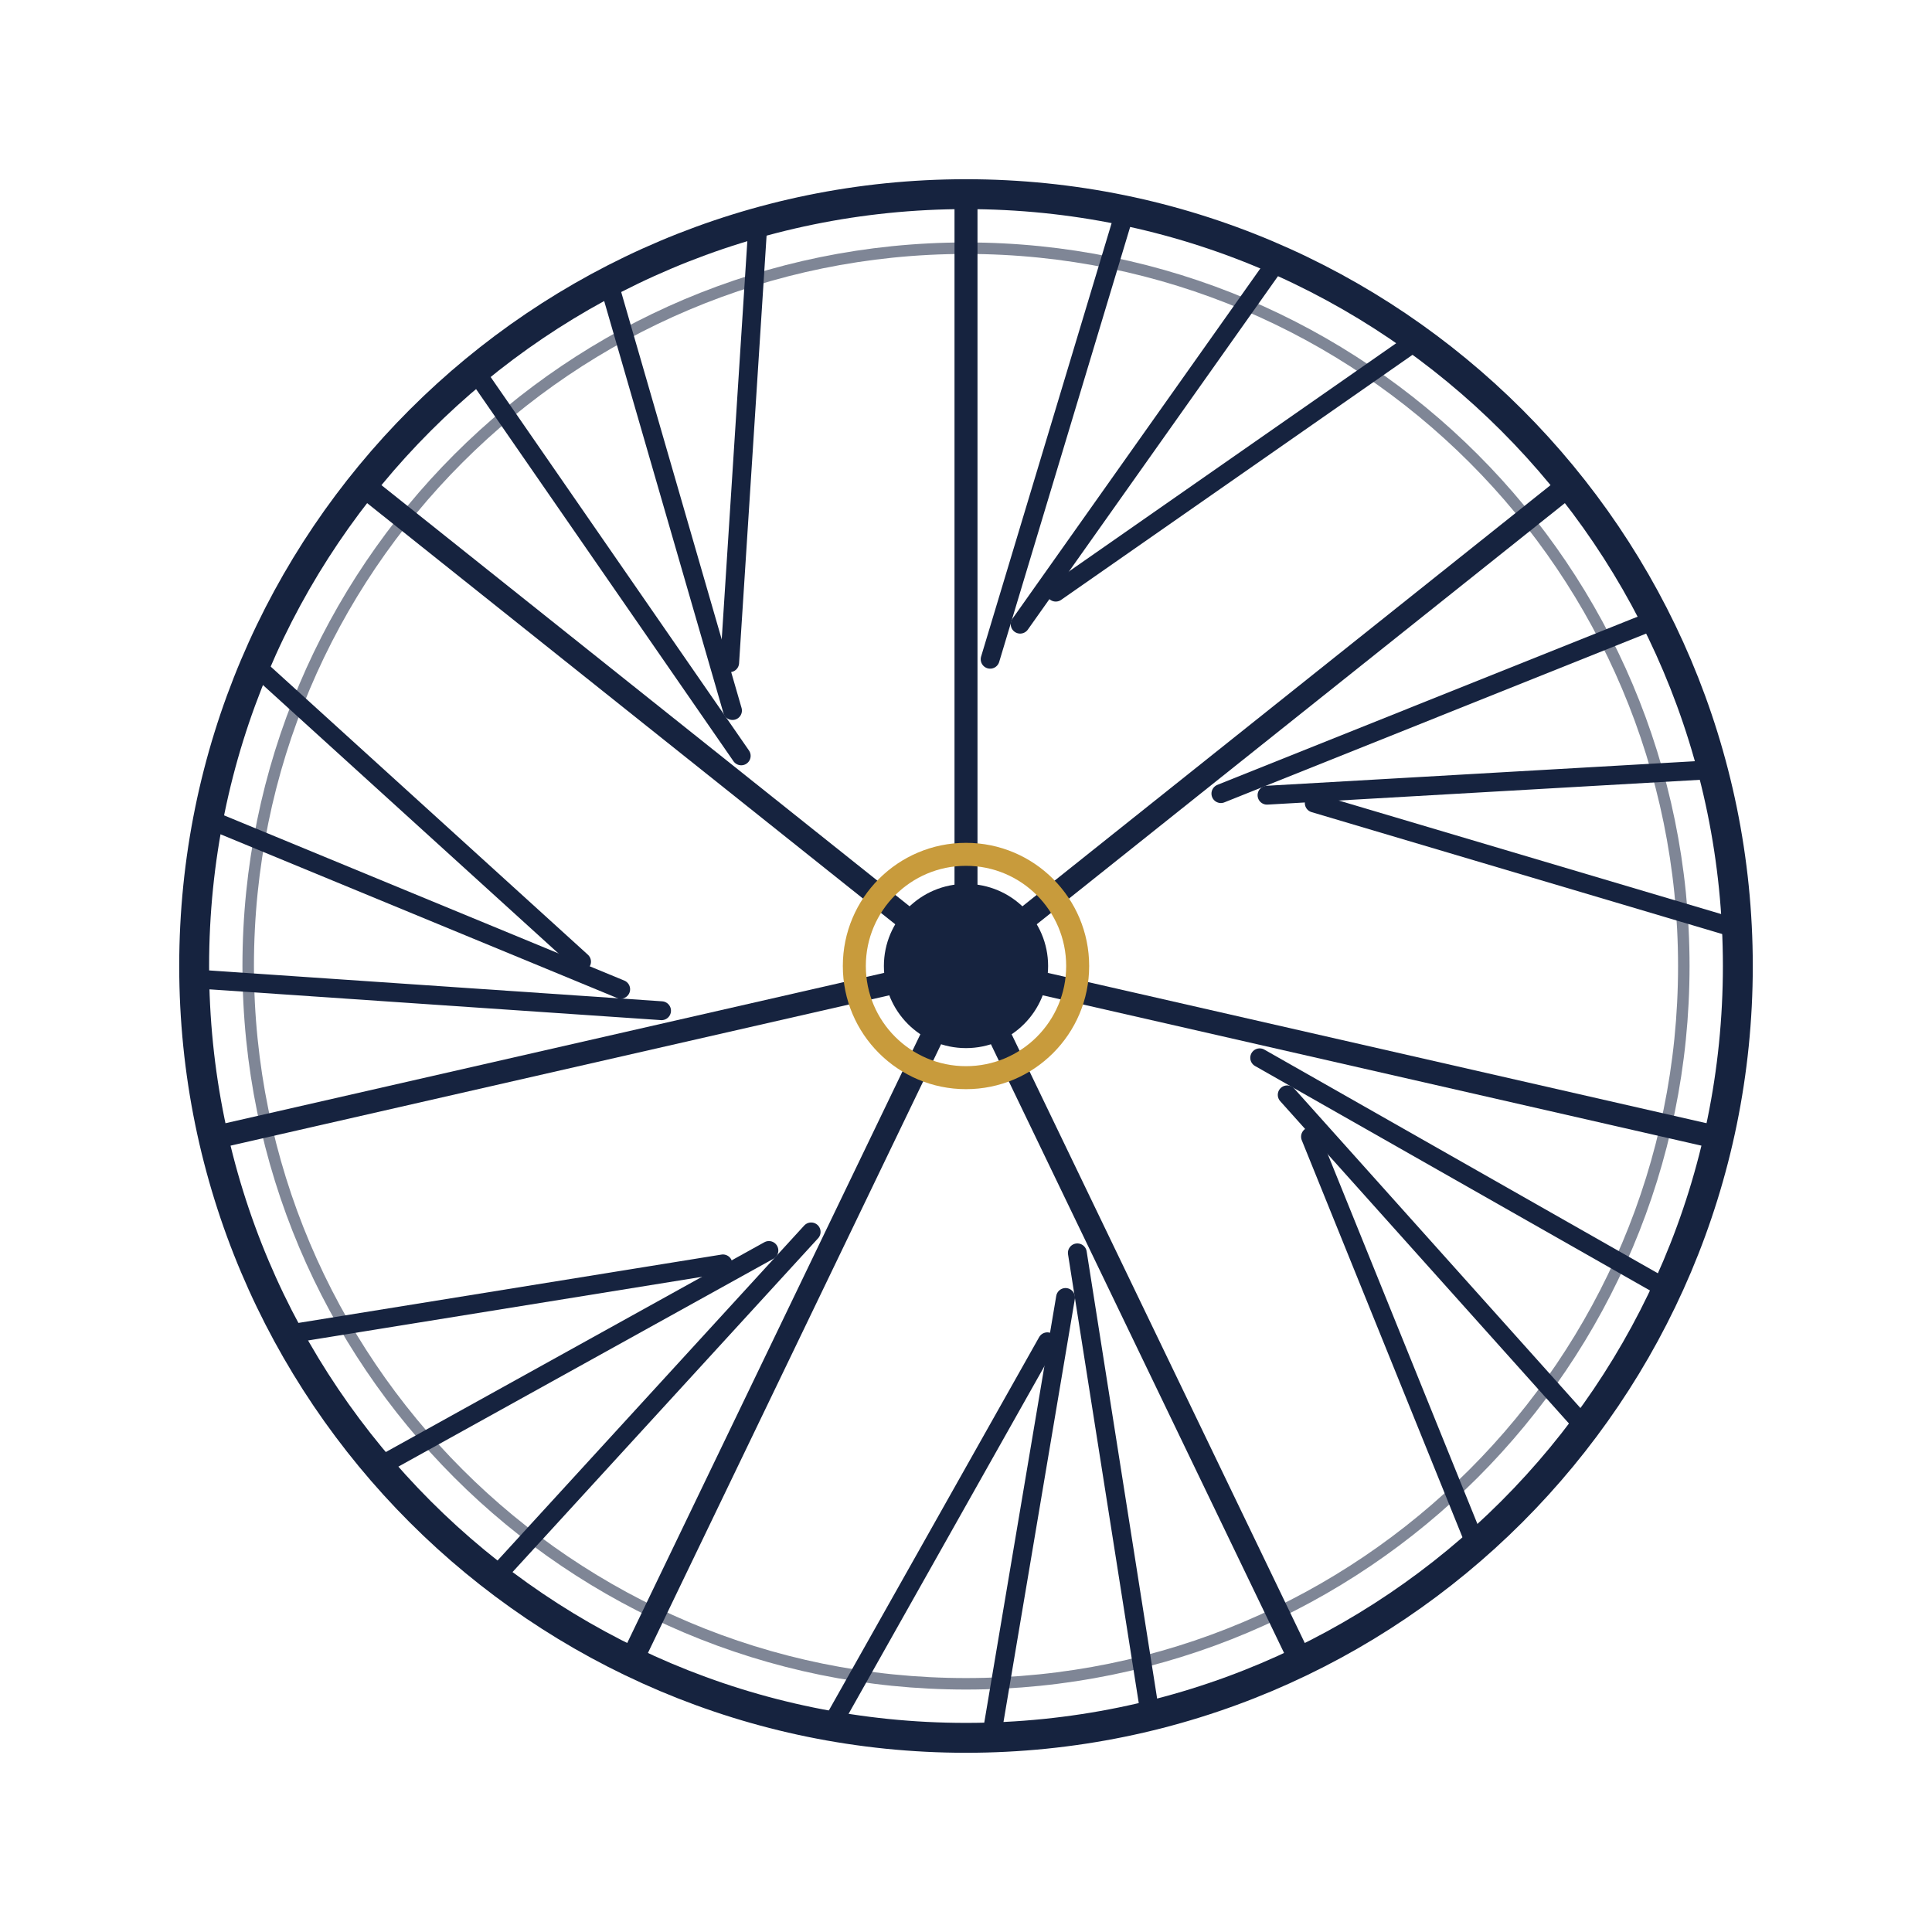
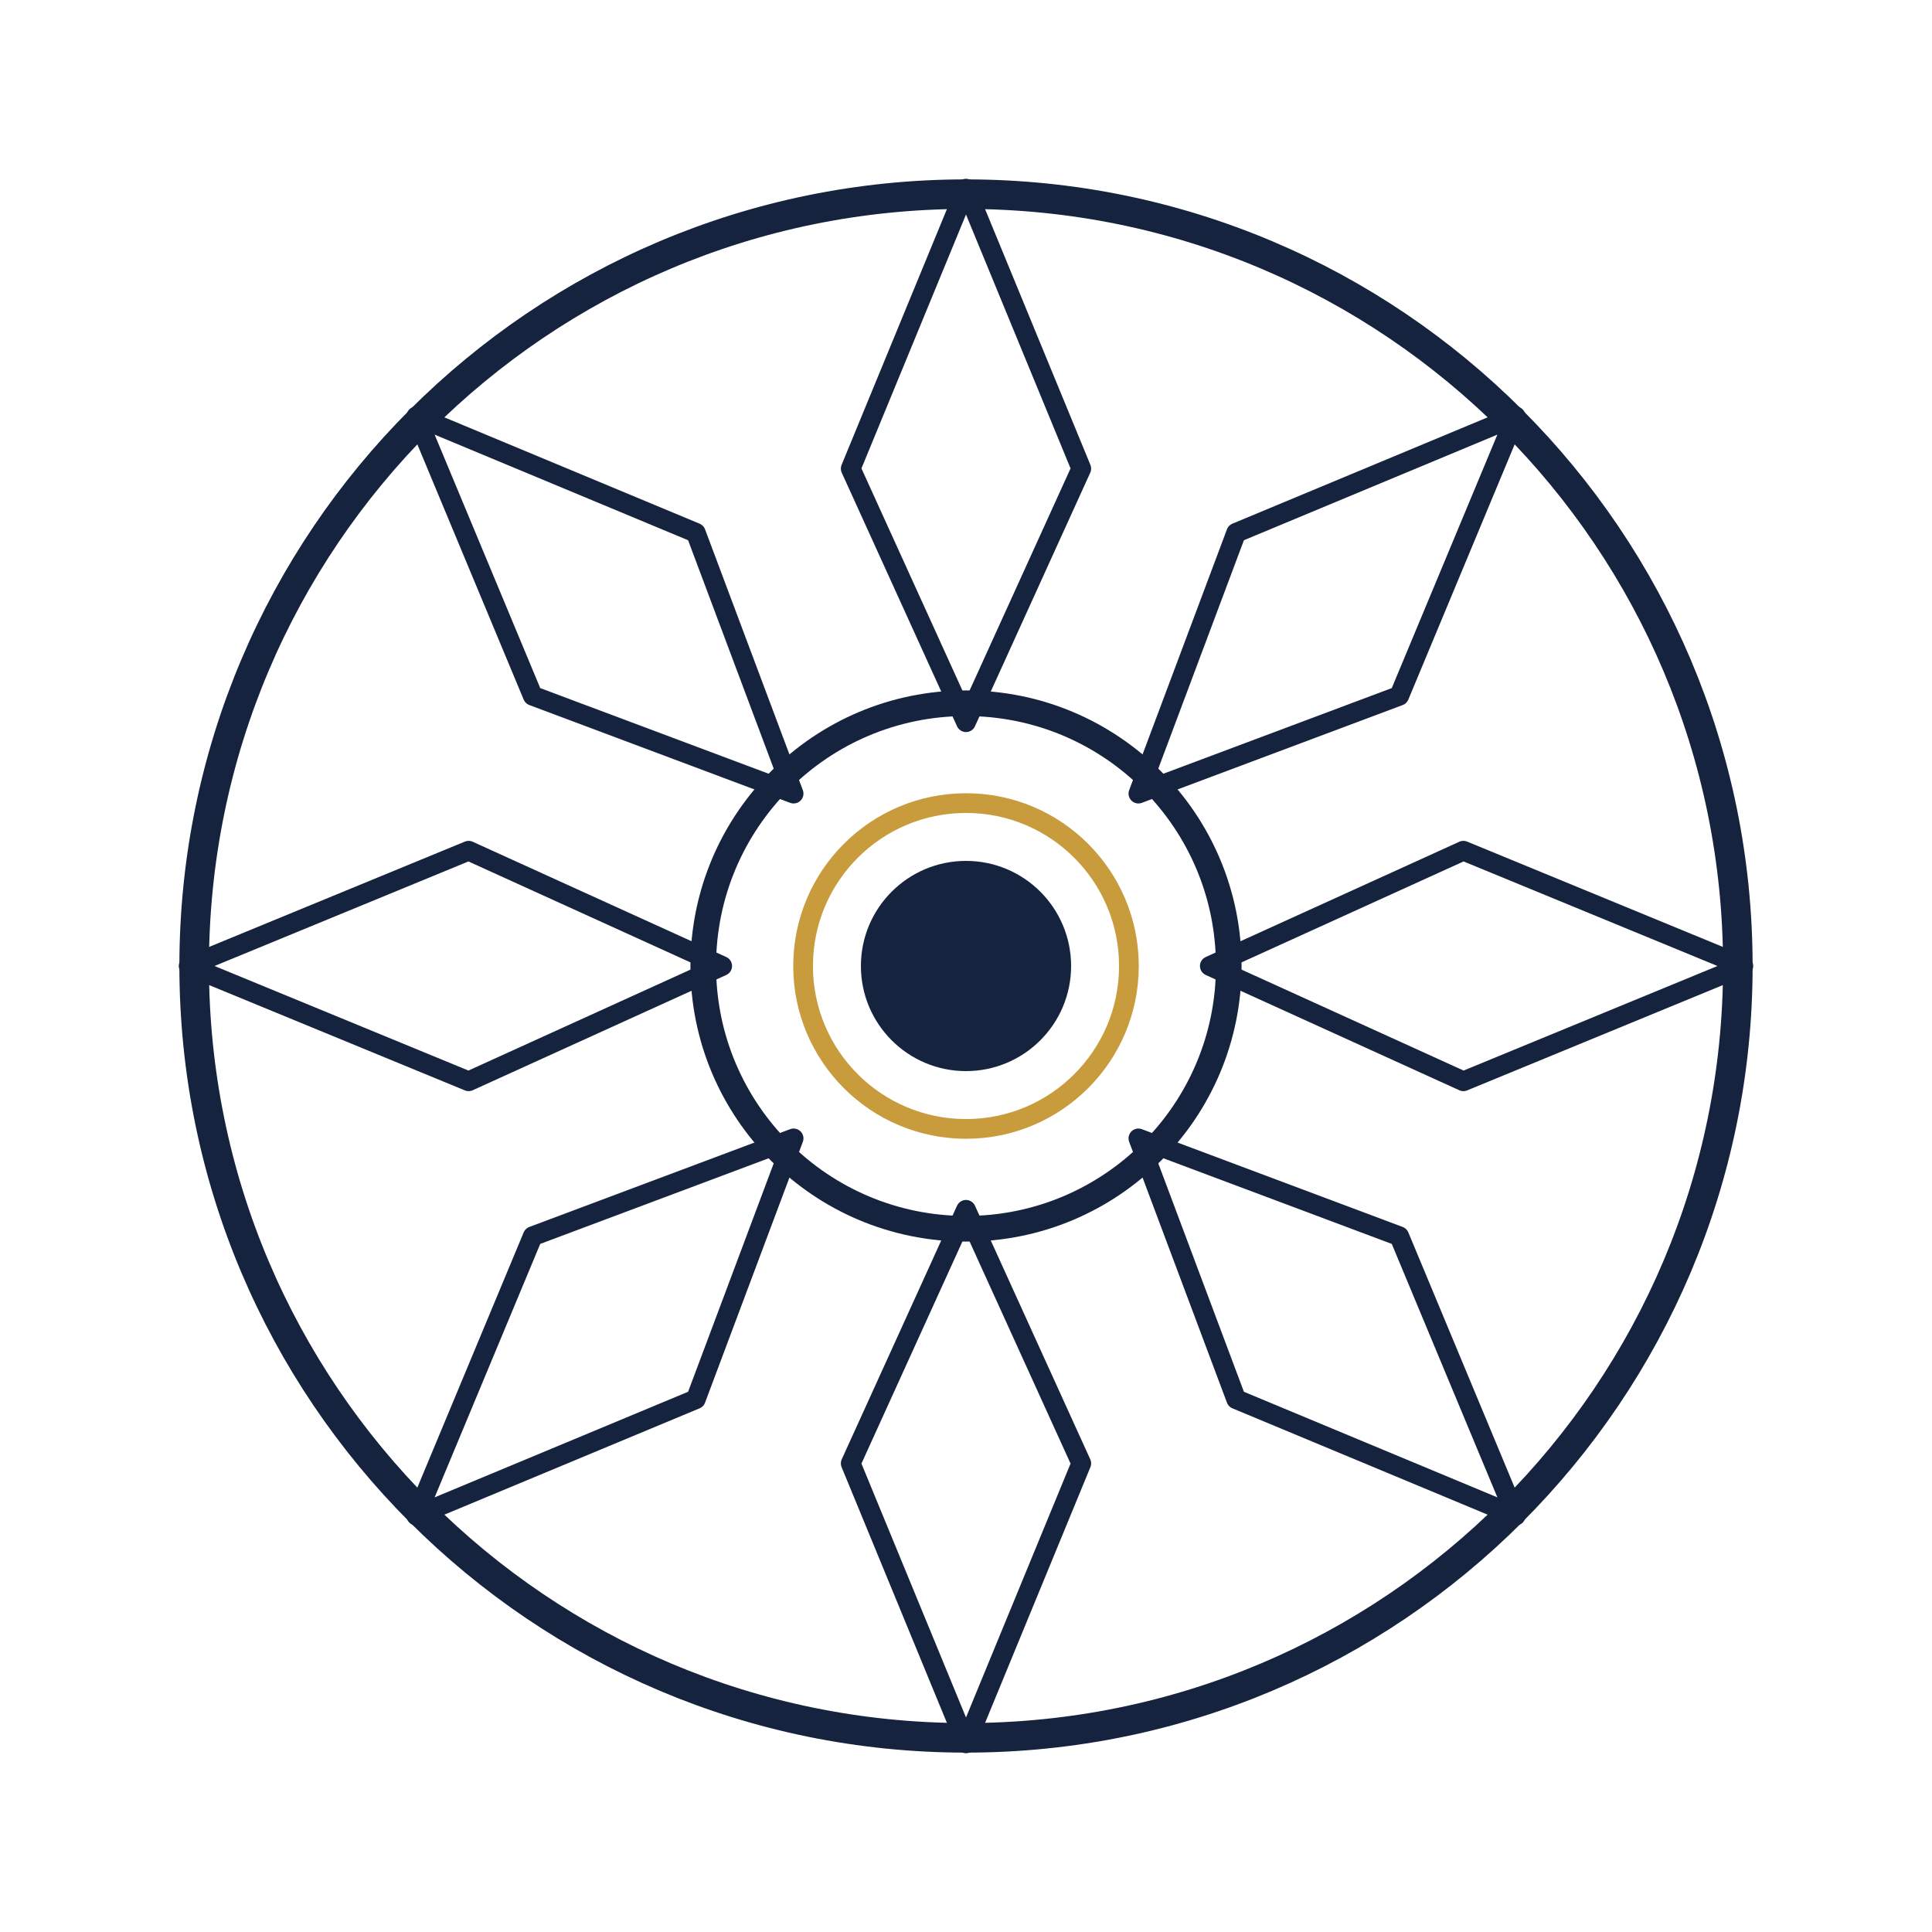
<svg xmlns="http://www.w3.org/2000/svg" width="400" height="400" viewBox="0 0 400 400">
  <g transform="translate(30,30)">
-     <circle cx="170" cy="170" r="159.8" fill="none" stroke="#16233F" stroke-width="6.188" />
-     <circle cx="170" cy="170" r="148.614" fill="none" stroke="#16233F" stroke-width="2.38" opacity="0.55" />
-     <line x1="170" y1="154.7" x2="170" y2="12.597" stroke="#16233F" stroke-width="4.76" stroke-linecap="round" />
-     <line x1="174.998" y1="106.489" x2="202.265" y2="15.939" stroke="#16233F" stroke-width="3.903" stroke-linecap="round" />
-     <line x1="181.209" y1="99.227" x2="233.16" y2="25.825" stroke="#16233F" stroke-width="3.903" stroke-linecap="round" />
-     <line x1="188.583" y1="92.597" x2="261.372" y2="41.833" stroke="#16233F" stroke-width="3.903" stroke-linecap="round" />
-     <line x1="181.962" y1="160.461" x2="293.063" y2="71.861" stroke="#16233F" stroke-width="4.76" stroke-linecap="round" />
-     <line x1="222.771" y1="134.309" x2="310.566" y2="99.171" stroke="#16233F" stroke-width="3.903" stroke-linecap="round" />
-     <line x1="232.321" y1="134.638" x2="322.1" y2="129.489" stroke="#16233F" stroke-width="3.903" stroke-linecap="round" />
-     <line x1="242.102" y1="136.269" x2="327.175" y2="161.527" stroke="#16233F" stroke-width="3.903" stroke-linecap="round" />
-     <line x1="184.916" y1="173.405" x2="323.457" y2="205.025" stroke="#16233F" stroke-width="4.76" stroke-linecap="round" />
-     <line x1="230.806" y1="189.006" x2="313.018" y2="235.738" stroke="#16233F" stroke-width="3.903" stroke-linecap="round" />
-     <line x1="236.504" y1="196.677" x2="296.506" y2="263.658" stroke="#16233F" stroke-width="3.903" stroke-linecap="round" />
-     <line x1="241.327" y1="205.341" x2="274.621" y2="287.601" stroke="#16233F" stroke-width="3.903" stroke-linecap="round" />
-     <line x1="176.638" y1="183.785" x2="238.295" y2="311.815" stroke="#16233F" stroke-width="4.76" stroke-linecap="round" />
-     <line x1="193.053" y1="229.39" x2="207.775" y2="322.803" stroke="#16233F" stroke-width="3.903" stroke-linecap="round" />
-     <line x1="190.608" y1="238.628" x2="175.65" y2="327.302" stroke="#16233F" stroke-width="3.903" stroke-linecap="round" />
-     <line x1="186.841" y1="247.801" x2="143.286" y2="325.12" stroke="#16233F" stroke-width="3.903" stroke-linecap="round" />
-     <line x1="163.362" y1="183.785" x2="101.705" y2="311.815" stroke="#16233F" stroke-width="4.76" stroke-linecap="round" />
-     <line x1="137.94" y1="225.053" x2="74.086" y2="294.804" stroke="#16233F" stroke-width="3.903" stroke-linecap="round" />
-     <line x1="129.194" y1="228.901" x2="50.54" y2="272.493" stroke="#16233F" stroke-width="3.903" stroke-linecap="round" />
-     <line x1="119.674" y1="231.675" x2="32.067" y2="245.829" stroke="#16233F" stroke-width="3.903" stroke-linecap="round" />
-     <line x1="155.084" y1="173.405" x2="16.543" y2="205.025" stroke="#16233F" stroke-width="4.76" stroke-linecap="round" />
-     <line x1="106.969" y1="179.259" x2="12.622" y2="172.826" stroke="#16233F" stroke-width="3.903" stroke-linecap="round" />
-     <line x1="98.507" y1="174.82" x2="15.385" y2="140.506" stroke="#16233F" stroke-width="3.903" stroke-linecap="round" />
-     <line x1="90.403" y1="169.107" x2="24.714" y2="109.438" stroke="#16233F" stroke-width="3.903" stroke-linecap="round" />
-     <line x1="158.038" y1="160.461" x2="46.937" y2="71.861" stroke="#16233F" stroke-width="4.76" stroke-linecap="round" />
-     <line x1="123.461" y1="126.494" x2="69.668" y2="48.719" stroke="#16233F" stroke-width="3.903" stroke-linecap="round" />
-     <line x1="121.656" y1="117.11" x2="96.659" y2="30.728" stroke="#16233F" stroke-width="3.903" stroke-linecap="round" />
-     <line x1="121.07" y1="107.211" x2="126.765" y2="18.651" stroke="#16233F" stroke-width="3.903" stroke-linecap="round" />
-     <circle cx="170" cy="170" r="17" fill="#16233F" />
-     <circle cx="170" cy="170" r="23.12" fill="none" stroke="#C89B3C" stroke-width="4.76" />
+     <g>
+       <circle cx="170" cy="170" r="159.8" fill="none" stroke="#16233F" stroke-width="6.12" />
+       <polygon points="170,9.058 193.869,67.021 170,119.524 146.131,67.021" fill="none" stroke="#16233F" stroke-width="4.08" stroke-linejoin="round" />
+       <polygon points="283.803,56.197 259.695,114.061 205.692,134.308 225.939,80.305" fill="none" stroke="#16233F" stroke-width="4.08" stroke-linejoin="round" />
+       <polygon points="330.942,170 272.979,193.869 220.476,170 272.979,146.131" fill="none" stroke="#16233F" stroke-width="4.08" stroke-linejoin="round" />
+       <polygon points="283.803,283.803 225.939,259.695 205.692,205.692 259.695,225.939" fill="none" stroke="#16233F" stroke-width="4.08" stroke-linejoin="round" />
+       <polygon points="170,330.942 146.131,272.979 170,220.476 193.869,272.979" fill="none" stroke="#16233F" stroke-width="4.08" stroke-linejoin="round" />
+       <polygon points="56.197,283.803 80.305,225.939 134.308,205.692 114.061,259.695" fill="none" stroke="#16233F" stroke-width="4.08" stroke-linejoin="round" />
+       <polygon points="9.058,170 67.021,146.131 119.524,170 67.021,193.869" fill="none" stroke="#16233F" stroke-width="4.08" stroke-linejoin="round" />
+       <polygon points="56.197,56.197 114.061,80.305 134.308,134.308 80.305,114.061" fill="none" stroke="#16233F" stroke-width="4.08" stroke-linejoin="round" />
+       <circle cx="170" cy="170" r="54.4" fill="none" stroke="#16233F" stroke-width="5.304" />
+       <circle cx="170" cy="170" r="21.76" fill="#16233F" />
+       <circle cx="170" cy="170" r="33.728" fill="none" stroke="#C89B3C" stroke-width="4.08" />
+     </g>
  </g>
</svg>
